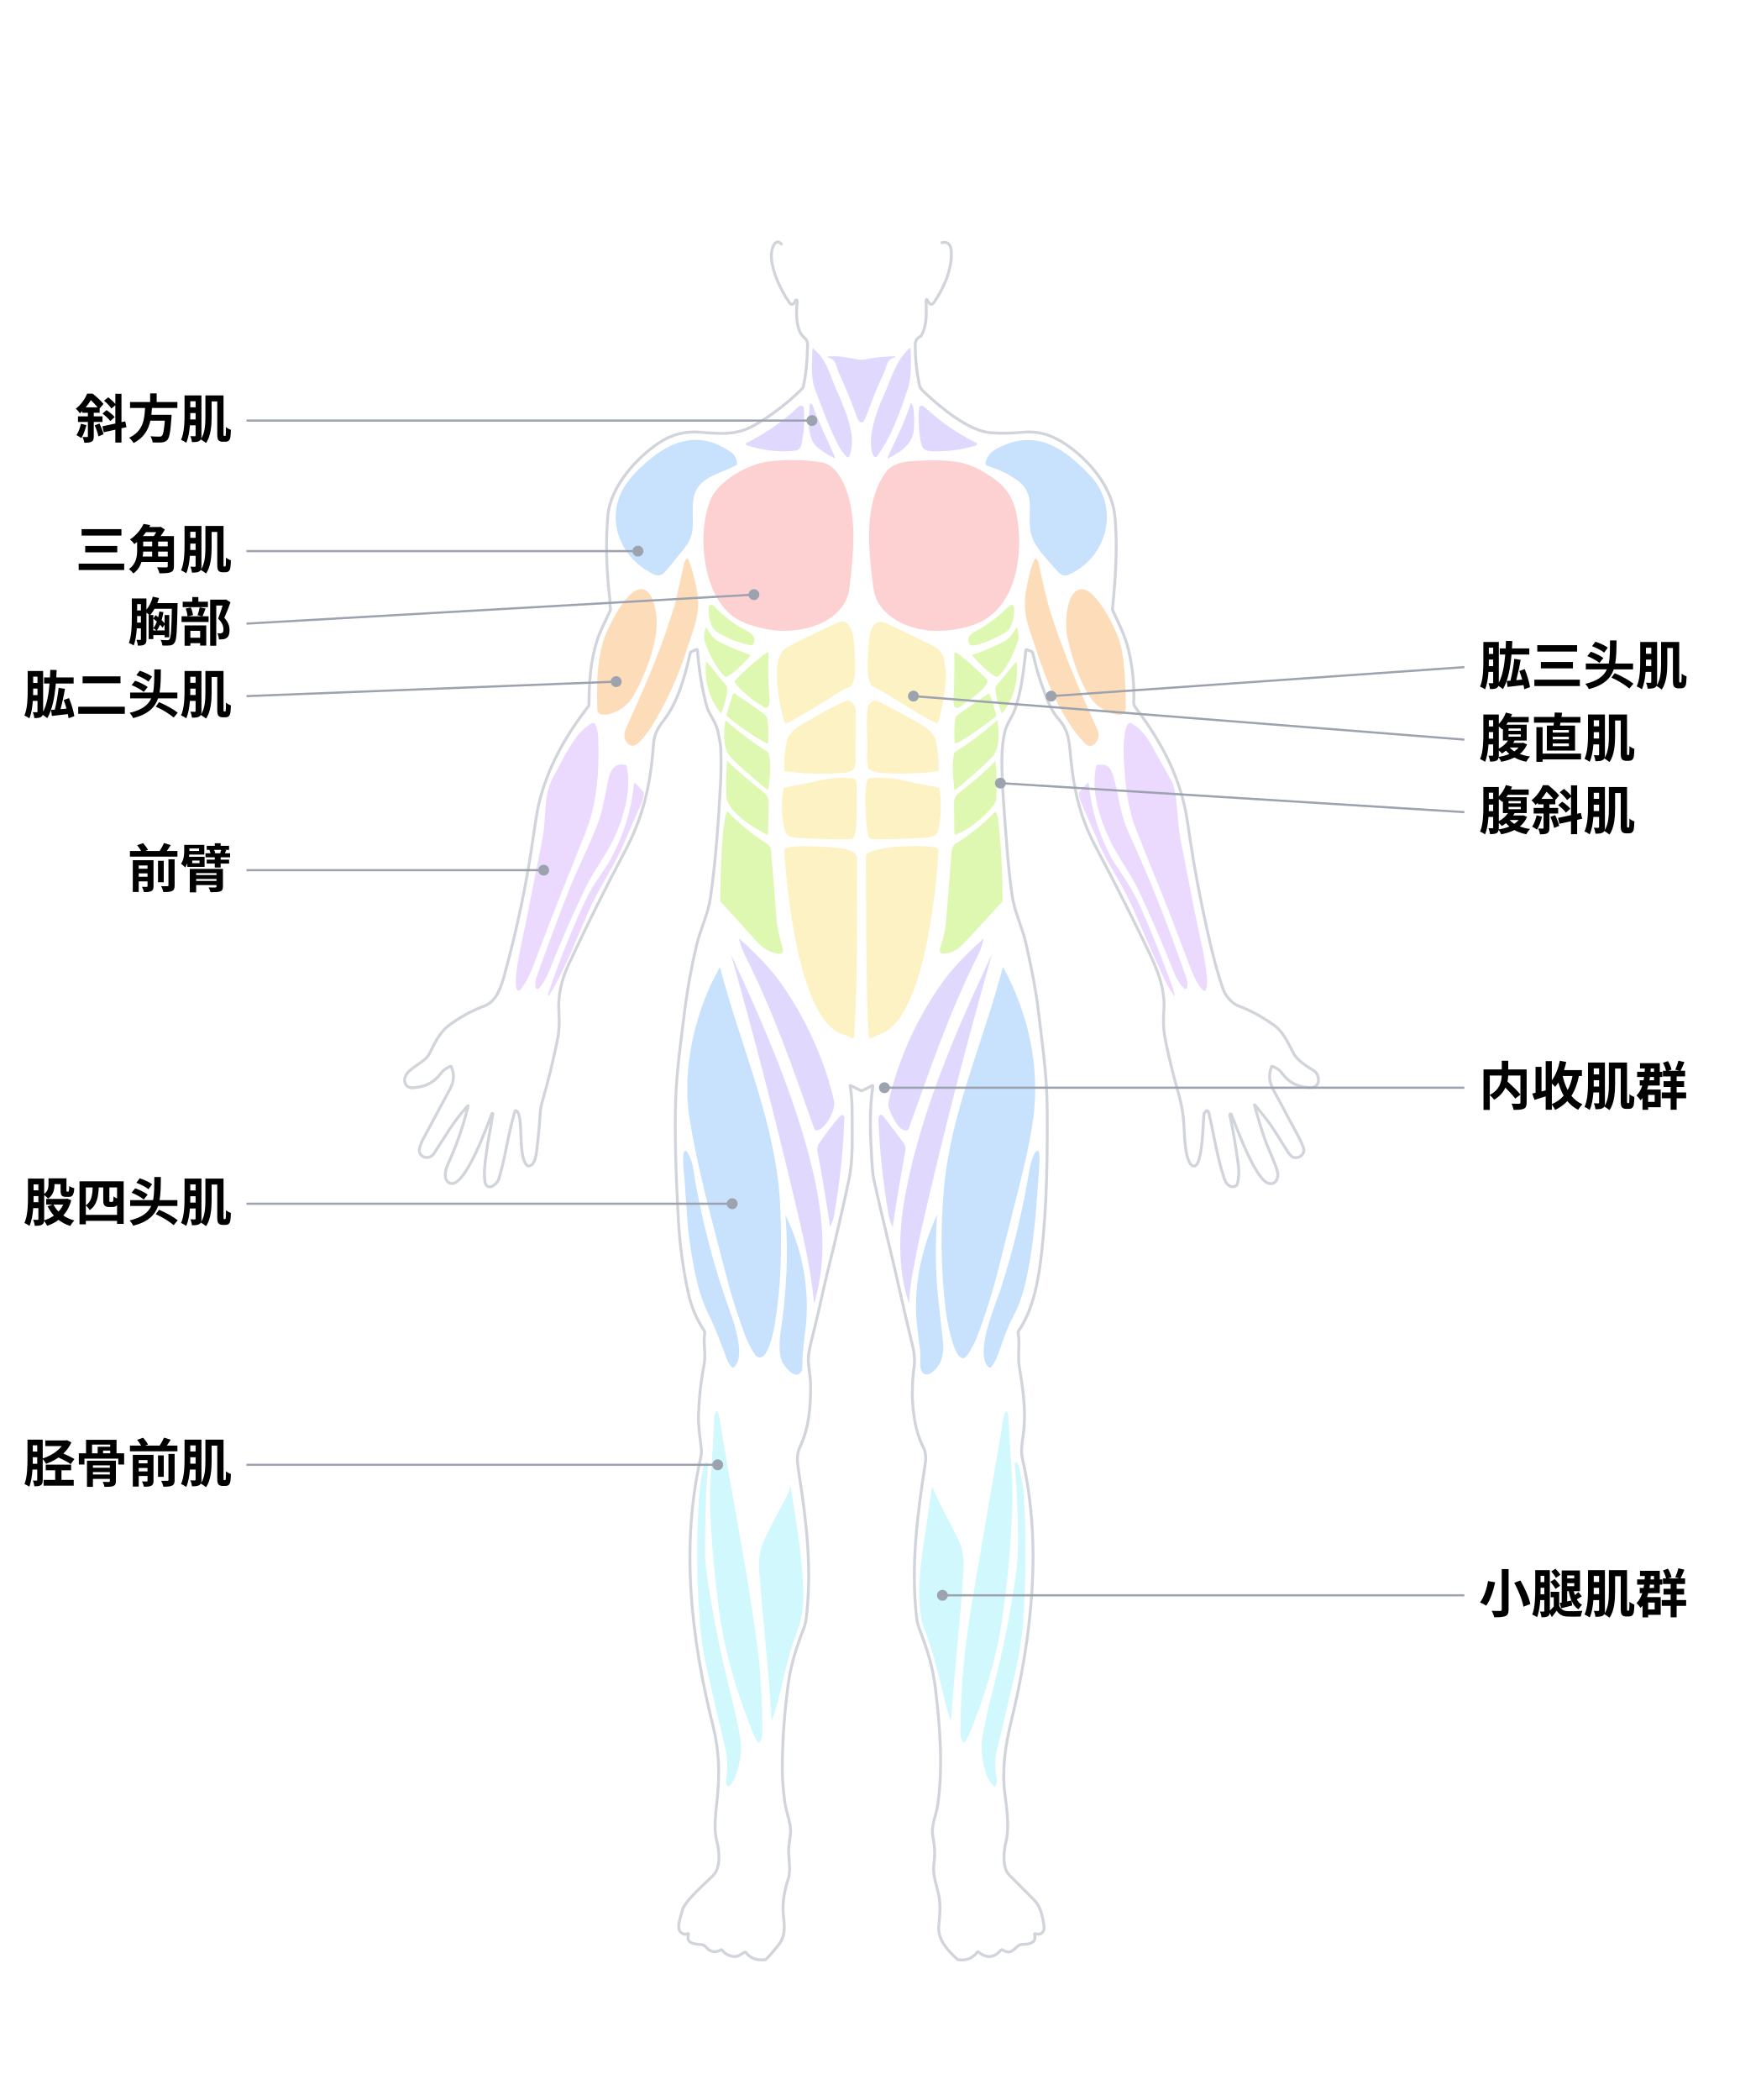
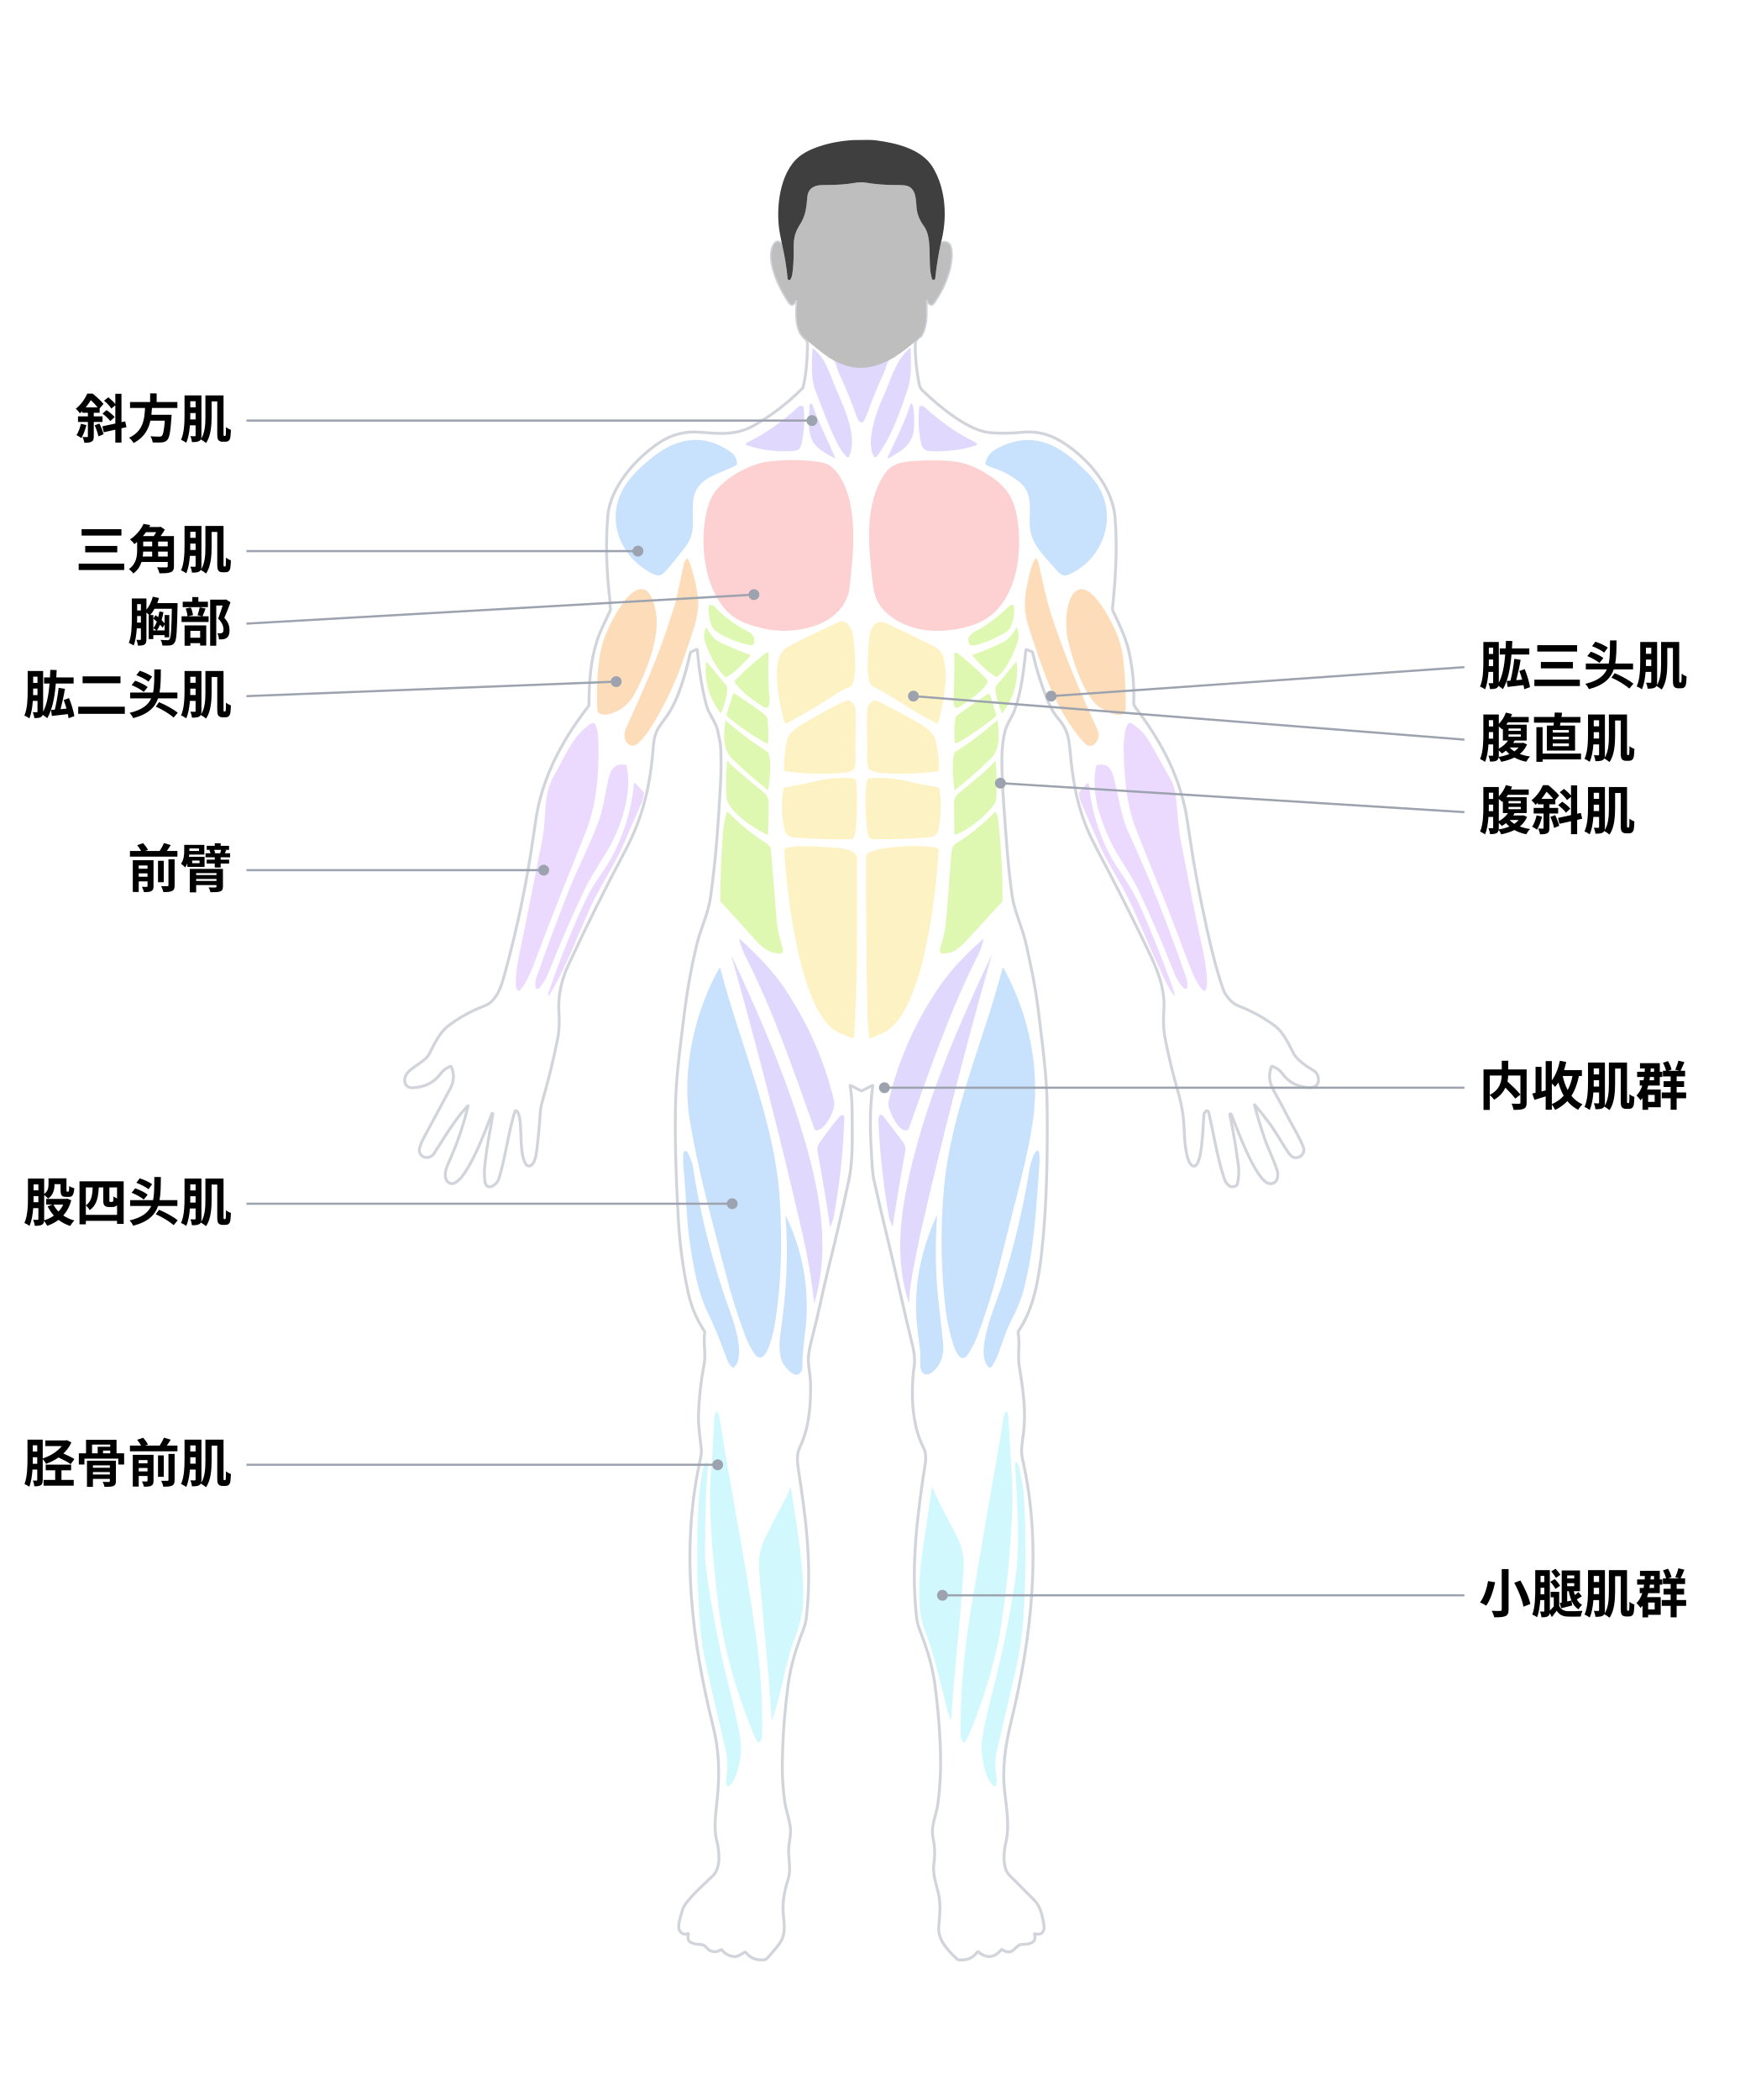
<svg xmlns="http://www.w3.org/2000/svg" viewBox="-230 0 1200 1448">
  <path class="body-outline" stroke="#d1d5db" stroke-width="2" fill="none" style="vector-effect: non-scaling-stroke" d="M 309.48 168.91 Q 305.84 164.32 303.32 169.76 C 298.49 180.21 308.31 200.03 314.51 208.74 C 316.34 211.31 318.01 208.95 318.58 207.26 A 0.67 0.66 57.6 0 1 319.87 207.55 C 319.06 215.09 318.68 227.40 324.34 232.47 C 327.22 235.05 326.97 235.88 326.92 239.51 Q 326.68 255.16 323.97 266.82 Q 323.85 267.35 323.48 267.73 Q 308.61 282.73 290.26 293.23 C 278.34 300.05 267.53 299.26 253.00 298.03 Q 237.49 296.72 224.74 305.21 C 208.71 315.86 190.95 335.73 189.24 355.50 Q 186.95 381.81 190.53 412.66 C 190.79 414.92 190.69 417.49 191.02 419.92 Q 191.09 420.43 190.88 420.90 C 187.89 427.65 183.99 434.89 181.93 441.29 C 177.25 455.76 176.31 470.23 176.20 486.02 Q 176.20 486.51 175.90 486.90 C 159.84 507.69 147.56 529.29 141.49 554.95 Q 140.10 560.80 138.16 574.66 Q 131.28 623.74 118.11 671.52 C 115.99 679.21 112.98 690.29 104.08 693.63 Q 90.70 698.65 79.29 707.27 C 73.17 711.89 69.48 719.95 66.12 726.62 C 62.44 733.91 47.57 737.30 49.20 746.00 C 49.75 748.96 51.89 750.13 54.75 750.02 Q 67.27 749.50 74.18 740.00 C 76.03 737.45 77.93 736.62 80.54 735.24 Q 81.02 734.98 81.24 735.48 Q 84.59 743.00 80.47 750.73 Q 71.41 767.75 62.21 784.70 Q 60.53 787.81 59.49 791.20 C 57.52 797.69 65.78 800.84 69.45 795.20 C 76.80 783.92 82.72 773.30 92.55 762.52 Q 93.00 762.04 92.84 762.67 Q 87.89 783.24 79.07 802.44 C 77.36 806.17 75.64 812.30 79.19 815.18 C 89.50 823.53 107.08 773.44 109.24 767.88 A 0.37 0.36 -30.3 0 1 109.94 768.06 C 108.51 777.44 106.43 787.14 105.28 796.13 C 104.34 803.43 103.67 808.49 104.41 814.32 C 105.40 822.00 112.74 817.15 114.09 812.77 C 118.56 798.32 120.41 781.74 125.18 766.21 A 0.55 0.55 0.0 0 1 125.93 765.87 C 131.64 768.40 126.65 796.54 133.38 803.49 A 1.35 1.35 0.0 0 0 134.16 803.90 C 138.40 804.59 139.71 797.34 140.15 793.73 Q 141.74 780.80 142.58 767.76 Q 142.86 763.46 144.07 759.34 Q 150.39 737.64 154.77 715.46 Q 156.15 708.50 155.48 697.76 Q 154.48 681.63 161.99 665.46 Q 180.58 625.46 201.25 586.52 C 213.64 563.18 218.66 541.14 220.65 514.18 C 221.24 506.18 223.22 502.59 228.42 495.84 C 237.76 483.72 242.73 464.92 246.12 450.19 Q 246.24 449.64 246.75 449.42 L 250.30 447.82 A 0.49 0.49 0.0 0 1 250.99 448.23 Q 252.78 470.14 257.44 487.01 C 259.04 492.80 264.20 498.21 265.32 505.20 C 265.91 508.82 266.99 512.44 267.11 516.00 Q 267.57 529.33 266.95 540.50 C 265.58 565.32 263.85 592.20 259.98 619.13 C 258.39 630.19 253.14 640.55 250.52 651.43 Q 245.19 673.62 242.32 696.24 C 239.63 717.56 236.59 740.02 236.04 757.75 Q 234.98 791.48 237.98 842.55 Q 239.43 867.18 244.64 891.26 Q 247.76 905.70 255.88 917.90 Q 256.15 918.31 256.08 918.79 C 254.89 926.25 257.03 933.47 255.60 940.95 Q 252.28 958.32 251.77 975.98 C 251.55 983.43 252.85 991.28 253.67 998.93 Q 253.99 1001.95 253.29 1005.00 C 239.19 1067.03 246.93 1130.64 261.77 1190.07 C 266.01 1207.06 266.47 1222.37 264.71 1240.03 C 263.85 1248.62 262.10 1260.41 264.24 1268.75 C 266.05 1275.80 267.54 1287.46 261.78 1293.28 C 256.71 1298.39 242.40 1310.55 240.72 1316.98 C 239.19 1322.86 235.04 1332.26 242.29 1333.71 Q 242.69 1333.79 243.08 1333.66 L 244.23 1333.29 Q 245.05 1333.02 244.81 1333.85 C 242.95 1340.16 249.20 1340.52 253.77 1340.86 C 256.46 1341.06 257.37 1343.60 259.30 1344.71 Q 263.13 1346.91 267.14 1344.43 Q 267.59 1344.15 267.92 1344.56 Q 271.17 1348.61 276.21 1349.09 C 278.90 1349.35 281.27 1347.36 283.62 1346.09 Q 284.10 1345.82 284.44 1346.26 Q 288.33 1351.29 294.72 1351.38 C 295.77 1351.39 297.65 1351.62 298.54 1350.79 Q 301.20 1348.30 306.57 1341.58 C 312.04 1334.74 311.14 1328.85 310.29 1320.16 C 309.43 1311.33 311.17 1303.41 313.76 1295.20 C 315.84 1288.56 313.35 1280.06 314.07 1273.15 C 314.57 1268.39 315.80 1263.68 315.01 1259.02 C 314.06 1253.42 311.98 1247.60 311.31 1242.66 Q 309.57 1229.80 309.57 1219.75 Q 309.57 1192.29 313.54 1161.94 C 315.34 1148.21 319.24 1136.08 324.12 1123.46 Q 325.66 1119.48 326.10 1115.72 C 330.14 1081.34 326.20 1048.44 320.65 1013.26 C 319.84 1008.17 319.39 1002.54 321.72 997.72 C 328.03 984.68 329.28 969.38 329.07 954.15 C 329.01 949.50 327.95 944.55 327.58 939.63 C 327.13 933.64 329.28 925.78 330.82 919.80 C 334.72 904.69 337.76 888.96 341.43 874.30 Q 348.95 844.25 355.42 813.95 C 358.50 799.49 357.70 784.78 357.75 768.06 Q 357.78 756.80 356.36 748.81 Q 356.26 748.24 356.77 748.50 L 363.71 751.99 A 1.07 1.07 0.0 0 0 364.67 751.99 L 371.53 748.56 Q 372.07 748.29 371.98 748.89 C 369.47 765.94 370.28 783.04 371.30 800.17 Q 371.86 809.54 372.73 813.51 C 378.37 839.12 384.90 864.49 390.59 890.08 Q 394.83 909.20 399.51 928.22 C 400.58 932.58 401.13 937.66 400.58 941.57 C 398.11 958.92 398.53 982.22 407.11 998.54 C 408.41 1001.01 408.74 1005.35 408.31 1008.09 C 402.82 1043.75 398.07 1079.22 402.19 1115.33 Q 402.65 1119.34 404.21 1123.44 C 410.53 1140.06 413.55 1150.61 415.25 1164.75 C 418.31 1190.26 420.52 1218.43 416.79 1244.33 C 415.56 1252.86 411.78 1258.57 413.63 1267.80 Q 415.33 1276.21 414.16 1284.74 C 413.11 1292.39 415.65 1298.68 417.31 1305.89 C 419.02 1313.32 418.11 1320.99 417.47 1328.50 C 416.71 1337.55 423.74 1344.86 430.17 1350.90 A 1.48 1.46 -18.7 0 0 430.95 1351.28 Q 439.25 1352.41 444.03 1346.06 Q 444.40 1345.57 444.87 1345.96 Q 453.39 1352.89 460.49 1344.48 Q 460.81 1344.11 461.23 1344.37 C 469.09 1349.37 469.89 1340.80 474.98 1340.71 C 479.52 1340.64 485.21 1340.09 483.54 1333.77 Q 483.38 1333.17 483.97 1333.35 C 488.25 1334.67 490.66 1331.94 490.06 1327.75 C 489.09 1321.04 487.50 1314.41 483.44 1310.30 Q 474.77 1301.53 466.05 1292.83 C 461.19 1287.98 462.25 1276.40 463.74 1270.47 C 466.27 1260.35 464.49 1248.06 463.03 1236.25 C 461.04 1220.05 463.22 1204.28 467.41 1187.04 C 481.60 1128.60 488.89 1065.20 475.23 1006.07 C 473.92 1000.37 475.00 995.00 475.76 989.36 C 477.88 973.68 475.72 958.50 473.08 942.76 C 471.70 934.55 473.60 926.56 472.20 918.79 Q 472.11 918.30 472.39 917.89 C 483.07 902.63 486.53 880.99 488.49 863.25 C 492.12 830.38 492.47 797.34 492.26 764.31 C 492.11 741.56 488.80 719.07 486.12 696.53 C 484.30 681.19 480.76 664.32 477.47 649.99 C 474.89 638.73 469.69 628.87 468.04 617.25 C 465.37 598.45 464.19 580.92 462.40 556.31 Q 460.86 535.06 461.01 522.74 Q 461.13 512.05 463.22 504.00 C 464.54 498.90 468.30 493.91 469.91 489.46 C 474.50 476.74 476.10 461.71 477.56 448.28 Q 477.62 447.74 478.13 447.94 L 481.73 449.35 A 0.77 0.77 0.0 0 1 482.19 449.89 Q 486.03 466.84 492.52 482.96 C 494.16 487.04 496.63 491.75 500.12 495.79 C 505.75 502.32 507.17 507.95 508.00 517.24 C 509.72 536.47 512.15 552.06 518.89 569.24 Q 521.60 576.16 527.50 587.28 Q 543.57 617.60 558.56 648.47 C 566.04 663.89 571.90 675.54 572.85 690.59 Q 572.98 692.57 572.55 700.88 Q 572.12 709.31 573.99 718.25 Q 577.87 736.78 582.37 752.38 C 585.15 761.98 586.32 769.32 586.71 778.53 C 586.92 783.46 587.58 803.53 593.41 804.06 C 599.41 804.61 599.71 774.61 600.39 768.08 A 1.12 1.12 0.0 0 1 600.80 767.33 Q 601.30 766.93 601.62 766.30 A 1.39 1.00 59.0 0 1 603.70 767.19 C 607.27 782.50 609.43 797.55 614.25 812.25 C 615.52 816.12 618.33 820.08 622.81 817.38 A 1.18 1.17 -8.4 0 0 623.35 816.66 Q 624.98 810.32 624.13 803.72 Q 621.83 785.89 618.23 768.64 A 0.53 0.53 0.0 0 1 619.24 768.34 C 622.72 777.06 636.06 814.20 645.24 816.03 C 650.64 817.10 652.13 811.12 650.95 807.31 C 648.59 799.74 644.42 791.59 642.09 784.69 Q 638.29 773.46 635.22 761.98 A 0.15 0.14 -73.3 0 1 635.47 761.84 Q 640.35 767.61 644.90 773.66 C 649.45 779.70 653.60 787.18 658.03 793.93 Q 660.09 797.07 661.70 797.82 C 665.53 799.62 670.61 795.77 669.00 791.28 C 666.63 784.66 661.63 776.66 659.33 772.19 Q 654.22 762.29 648.82 752.53 C 645.43 746.40 644.71 741.93 646.89 735.59 Q 647.08 735.05 647.60 735.27 C 650.55 736.50 652.37 737.45 654.44 740.27 Q 661.27 749.61 673.53 749.92 C 681.25 750.12 680.47 740.89 676.20 738.28 C 671.33 735.31 664.61 731.14 661.97 725.94 C 657.98 718.11 654.62 711.26 649.21 707.28 Q 637.40 698.62 623.76 693.40 C 619.45 691.75 615.12 686.26 613.76 682.47 Q 608.42 667.65 602.70 641.81 Q 594.90 606.62 590.85 578.90 Q 588.46 562.58 587.74 559.15 C 582.02 531.75 569.74 509.81 552.98 487.61 C 551.81 486.06 551.91 485.12 551.97 483.26 Q 552.48 466.57 548.70 449.61 C 546.27 438.71 541.82 430.32 537.44 420.82 Q 537.22 420.36 537.28 419.85 C 539.40 398.94 540.83 377.68 539.05 356.70 C 537.31 336.13 521.34 317.28 504.86 306.23 C 494.75 299.45 485.77 296.97 473.93 298.16 Q 464.41 299.12 453.63 298.41 C 438.05 297.39 418.32 280.58 407.40 270.35 C 405.82 268.87 404.57 267.56 404.10 265.32 Q 401.24 251.68 401.26 237.76 Q 401.26 233.73 404.68 232.04 Q 405.14 231.82 405.39 231.38 C 409.76 223.86 408.77 215.16 408.75 206.85 A 0.38 0.38 0.0 0 1 409.48 206.69 C 410.36 208.62 412.01 211.62 414.22 208.45 C 421.05 198.67 427.45 183.93 425.97 172.00 C 425.49 168.15 422.83 165.91 418.91 167.68" />
  <g id="muscle-regions">
    <path data-muscle-id="chest" class="muscle-zone" fill="#fca5a5" fill-opacity="0.5" d="M272.91 422.84c-18.95-17.19-22-57-12.64-78.79 5.57-12.99 26.54-24.37 39.97-25.87q20.36-2.26 37.02.75c9.74 1.76 16.13 15.64 18.41 25.04 3.99 16.48 3.23 31.38 1.67 48.06q-1.35 14.35-2.05 16.89c-6.52 23.5-38.08 29.23-58.28 24.53-9.12-2.12-17.24-4.38-24.1-10.61z" />
    <path data-muscle-id="chest" class="muscle-zone" fill="#fca5a5" fill-opacity="0.5" d="M416.04 435c-15.12.11-34.46-6.78-41.37-21.48q-1.88-3.99-2.84-12.18c-2.89-24.41-5.9-53.65 8.44-74.79 4.26-6.26 10.49-7.93 18.36-8.56q11.66-.92 23.32-.35c10.58.53 18.02 2.74 26.62 7.87 12.81 7.65 19.73 14.52 22.67 29.75 4.94 25.57.24 64.14-28.21 74.97q-12.26 4.67-26.99 4.77z" />
    <path data-muscle-id="obliques" class="muscle-zone" fill="#bef264" fill-opacity="0.5" d="M264.21 435.53c-4.88-3.13-5.75-12.11-5.39-17.36q.03-.53.51-.75 1.8-.84 3.43.85 10.05 10.45 22.57 16.9c3.64 1.89 5.54 3.62 4.79 7.8q-.42 2.35-2.82 1.87-12.45-2.49-23.09-9.31z" />
    <path data-muscle-id="obliques" class="muscle-zone" fill="#bef264" fill-opacity="0.5" d="M287.33 452.44c-4.05 4.46-10.38 11.38-16.28 14.3a.84.83 51.1 01-.9-.1c-6.29-5.17-12.54-18.97-14.21-25.09q-.91-3.34.85-8.81.12-.39.35-.05c2.41 3.65 4.59 7.74 8.67 9.76q10.18 5.05 21.27 9.01a.61.61 0 01.25.98z" />
    <path data-muscle-id="obliques" class="muscle-zone" fill="#bef264" fill-opacity="0.5" d="M297.3 487.82c-7.36-4.23-16.68-11.37-20.55-17.57q-.32-.5.09-.92 8.72-9.04 19.84-17.87 1.46-1.17 2.81-1.67a.44.44 0 01.59.43c-.28 10.08-.4 20.42.65 30.43q.34 3.26-.68 6.15a1.9 1.9 0 01-2.75 1.02z" />
    <path data-muscle-id="obliques" class="muscle-zone" fill="#bef264" fill-opacity="0.5" d="M257.35 456.18l13.68 16.63a1.86 1.82 22.9 01.4.95c.59 5.4-2.02 12.71-3.8 17.56q-.3.84-.84.13-11.85-15.55-9.77-35.17.04-.45.33-.1z" />
    <path data-muscle-id="obliques" class="muscle-zone" fill="#bef264" fill-opacity="0.5" d="M271.69 494.07a1.53 1.52-61.8 01-.49-1.64l4.2-13.58a.98.98 0 011.51-.5c3.2 2.32 21.89 14.05 22.26 16.7q1.15 8.32.66 16.79a.9.9 0 01-1.34.73q-14.24-8.05-26.8-18.5z" />
    <path data-muscle-id="obliques" class="muscle-zone" fill="#bef264" fill-opacity="0.5" d="M299.35 544.62c-7.52-6.03-16.15-13.43-24.23-21.24-6.93-6.7-6-17.19-4.88-26.06a.44.44 0 01.72-.28q13.31 11.88 28.41 21.38.43.27.6.75c2.33 6.49.95 18.37-.07 25.23q-.09.59-.55.22z" />
    <path data-muscle-id="obliques" class="muscle-zone" fill="#bef264" fill-opacity="0.5" d="M299.09 575.53c-7.98-3.65-27.57-15.86-28.06-26.2q-.57-11.91.46-24.3a.36.36 0 01.67-.15q.84 1.36 2.17 2.54 10.59 9.45 21.68 18.31c4.37 3.49 4.34 6.46 4.16 11.74q-.3 8.82-.42 17.64-.01.72-.66.42z" />
    <path data-muscle-id="obliques" class="muscle-zone" fill="#bef264" fill-opacity="0.5" d="M308.17 657.58c-7.39-.13-12.41-4.13-17.14-9.39q-11.86-13.22-23.92-26.37-.33-.36-.33-.85.09-23.18 1.81-46.22.53-7.13 2.49-14.41a.71.71 0 011.2-.3q11.54 12.06 25.82 21.1 3.36 2.12 3.62 5.17 2.06 23.67 3.86 47.36c.58 7.62 2.31 13.36 4.43 20.82q.47 1.66-.96 2.79-.39.31-.88.3z" />
    <path data-muscle-id="obliques" class="muscle-zone" fill="#bef264" fill-opacity="0.5" d="M438.7 444.36c-2.09-4.03-.13-6.83 3.63-8.81 10.22-5.36 16.79-11 24.23-18.07a1.71 1.71 0 012.89 1.12c.33 4.74-.81 14.39-5.53 17.22-4.68 2.82-18.74 10.02-24.39 9.14q-.57-.09-.83-.6z" />
    <path data-muscle-id="obliques" class="muscle-zone" fill="#bef264" fill-opacity="0.5" d="M457.39 466.73c-3.72-1.02-13.2-10.29-16.5-14.49a.52.52 0 01.24-.81q10.94-3.75 21.31-9c3.96-2.01 6.3-5.98 8.57-9.58q.38-.59.55.09c.82 3.33 1.54 6.17.38 9.58-2.55 7.44-7.62 18.79-13.66 24.01a.96.96 0 01-.89.2z" />
    <path data-muscle-id="obliques" class="muscle-zone" fill="#bef264" fill-opacity="0.5" d="M428.43 487.22c-1.01-1.79-.82-4.55-.71-6.72q.78-15.08.48-30.27-.01-.59.55-.4 1.72.59 3.02 1.64 11.58 9.37 18.82 16.95c3.86 4.05-16.2 17.42-19.56 19.48a1.87 1.86 59.6 01-2.6-.68z" />
    <path data-muscle-id="obliques" class="muscle-zone" fill="#bef264" fill-opacity="0.5" d="M470.76 456.28a.25.25 0 01.44.13q2.03 19.67-9.8 35.22-.37.48-.6-.08c-1.37-3.29-5.86-16.13-3.51-18.91q6.3-7.47 13.47-16.36z" />
    <path data-muscle-id="obliques" class="muscle-zone" fill="#bef264" fill-opacity="0.5" d="M452.27 478.5c1.13.49 4.28 12.47 4.78 14.38q.14.5-.23.88-1.29 1.35-2.65 2.41-10.44 8.12-21.76 14.97-1.49.9-2.91 1.33a.81.81 0 01-1.05-.71q-.73-8.62.67-17.15.08-.47.44-.8c1.74-1.6 21.96-15.73 22.34-15.51a.58.03 31 00.37.2z" />
    <path data-muscle-id="obliques" class="muscle-zone" fill="#bef264" fill-opacity="0.5" d="M428.22 519.14q.11-.36.43-.56 15.3-9.66 28.83-21.69a.43.42-22.6 01.71.29c.51 8.26 2.25 18.67-4.46 25.4q-11.8 11.84-25.03 22.09-.43.34-.49-.2c-.75-6.82-1.97-18.92.01-25.33z" />
    <path data-muscle-id="obliques" class="muscle-zone" fill="#bef264" fill-opacity="0.5" d="M456.54 524.55a.04.04 0 01.07.02q1.52 13.67.41 27.4-.04.47-.28.88c-4.97 8.3-18.23 19.62-27.88 22.63q-.57.17-.58-.43-.05-10.31-.27-20.53-.1-4.8 2.63-7.09c8.54-7.13 18.56-14.62 25.9-22.88z" />
    <path data-muscle-id="obliques" class="muscle-zone" fill="#bef264" fill-opacity="0.5" d="M418.89 657.11q-1.12-1.67-.43-3.63 3.27-9.38 4.04-18.23 1.97-22.81 3.58-45.65c.16-2.32.72-6.41 2.84-7.71q14.97-9.23 27.16-21.93.41-.42.71.08 1.29 2.15 1.53 4.2 3.23 27.74 3.13 56.8a1.3 1.28-24.5 01-.33.86q-12.74 13.93-25.55 27.75c-4.8 5.17-9.09 7.87-15.73 7.96q-.61.01-.95-.5z" />
    <path data-muscle-id="abs" class="muscle-zone" fill="#fde68a" fill-opacity="0.5" d="M311.02 531.71a.23.23 0 01-.19-.21q-.39-10.47 1.9-20.76c1.26-5.69 7.66-9.9 13.1-12.9 9.09-5.01 18.93-11.15 28.56-14.92a1.24 1.21-42.6 01.94.03c3.28 1.52 4.78 3.87 4.82 7.68q.13 13.16-.15 26.31c-.08 3.85.78 8.39-.87 13.1q-.17.46-.59.72-2.65 1.65-4.29 1.82-21.06 2.22-43.23-.87z" />
    <path data-muscle-id="abs" class="muscle-zone" fill="#fde68a" fill-opacity="0.5" d="M321 577.76c-5.17-.33-8.71-.44-10-6.26q-3.2-14.44-.59-27.83.11-.53.64-.63c7.58-1.44 13.62-2.45 22.45-4.56q11.5-2.76 23.94-1.88c3.67.26 3.3 3.46 3.4 6.21q.46 12.55-.33 26.94-.25 4.41-1.81 8.08-.21.49-.73.6-1.39.28-3.22.29-16.89.14-33.75-.96z" />
    <path data-muscle-id="abs" class="muscle-zone" fill="#fde68a" fill-opacity="0.5" d="M347.73 429.25c7.46-3.61 10.5 6.27 10.99 11.52.48 5.06 3.46 30.61-2.78 32.93q-4.17 1.55-6.89 3.33-17.56 11.54-35.88 21.46a1.6 1.59-21.9 01-2.3-.98c-2.87-10.41-10.59-43.96 1.66-50.95 11.3-6.45 23.96-11.86 35.2-17.31z" />
    <path data-muscle-id="abs" class="muscle-zone" fill="#fde68a" fill-opacity="0.5" d="M350.35 712.81c-29.15-9.93-37.98-100.69-39.47-126.61a.99.99 0 01.33-.8c3.58-3.26 27.61-1.47 34.62-.93 4.41.34 15.27 1.31 15.26 7.53-.05 40.77.64 82.05-1.96 122.72a1.29 1.29 0 01-1.86 1.08c-2.3-1.14-4.12-2.04-6.92-2.99z" />
    <path data-muscle-id="abs" class="muscle-zone" fill="#fde68a" fill-opacity="0.5" d="M371.94 473.31c-5.46-2.59-2.97-24.26-2.77-29.56.25-6.8 2.41-18.63 12.64-13.8q16.26 7.67 32.34 15.72 6.18 3.1 7.13 10.05c.58 4.26 1.35 8.49 1.07 12.72q-.84 12.55-4.33 26.56-.54 2.16-1.1 3.44-.25.58-.81.31c-15.78-7.29-30.79-19.08-44.17-25.44z" />
    <path data-muscle-id="abs" class="muscle-zone" fill="#fde68a" fill-opacity="0.5" d="M382.57 533.27c-4.17-.18-9.56-.3-13.15-2.69q-.17-.11-.24-.31c-1.82-5.55-.86-11.17-.96-15.66-.18-8.4-.78-17.36.06-25.71.29-2.85 1.88-4.42 4.15-5.79q.42-.26.91-.19 1.71.25 3.21 1.03 12.48 6.44 24.75 13.26c4.96 2.75 12.21 7.02 13.72 12.41q2.93 10.56 2.39 21.49a.77.76-1.8 01-.67.71q-16.89 2.18-34.17 1.45z" />
    <path data-muscle-id="abs" class="muscle-zone" fill="#fde68a" fill-opacity="0.5" d="M373.75 578.69c-2.47 0-4.31.22-5-2.7-1.8-7.7-3.05-34.29-.19-38.81q.27-.43.77-.47 13.14-1.24 25.77 1.83c8.41 2.04 14.51 3.01 21.85 4.36a1.29 1.28.6 011.05 1.07q2.16 14.12-.73 28.07c-1.08 5.24-5.22 5.26-10.36 5.63q-14.26 1.04-33.16 1.02z" />
    <path data-muscle-id="abs" class="muscle-zone" fill="#fde68a" fill-opacity="0.5" d="M416.32 584.73q1.14.41 1.07 1.62c-1.62 26.44-9.96 116.68-40.43 126.74-2.27.75-4.15 2.12-6.35 2.73q-1.18.33-1.3-.89-.86-9.2-1.06-17.75c-.83-35.67-.91-71.2-1.01-106.88q0-.5.31-.89c4.95-6.46 41.69-7.25 48.77-4.68z" />
    <path data-muscle-id="biceps" class="muscle-zone" fill="#fdba74" fill-opacity="0.5" d="M189.52 492.51c-2.43.62-7.38.57-7.51-3.08-.56-16.01-.42-35.49 5.11-50.26 3.19-8.54 13.89-30.22 23.27-32.72 10.08-2.68 12.68 16.59 12.6 22.8-.22 15.98-7.51 34.79-15.05 48.71-4.29 7.94-9.95 12.38-18.42 14.55z" />
    <path data-muscle-id="biceps" class="muscle-zone" fill="#fdba74" fill-opacity="0.5" d="M526.69 486.31c-9.9-8.61-17.75-33.21-20.65-47.73-1.41-7.06-1.34-29.61 8.58-32.16 10.33-2.66 23.81 25.34 26.6 32.91q2.6 7.04 3.6 16.13 1.62 14.66 1.66 32.28c.03 11.04-16.45 1.48-19.79-1.43z" />
    <path data-muscle-id="triceps" class="muscle-zone" fill="#fdba74" fill-opacity="0.5" d="M206.2 514.2c-5.41-.67-6.55-7.29-4.69-11.42 11.08-24.55 22.84-50.62 30.54-75.51 1.37-4.41 3.08-8.59 3.95-12.45q2.94-13.12 5.79-26.26.42-1.98 1.82-3.39a.52.52 0 01.81.1q1.04 1.69 1.94 4.56 4.63 14.65 5.15 24.92c.57 11.36-5.11 24.55-8.65 35.5q-7.69 23.78-20.25 45.39c-2.45 4.23-11.51 19.18-16.41 18.56z" />
    <path data-muscle-id="triceps" class="muscle-zone" fill="#fdba74" fill-opacity="0.5" d="M517.69 512.06c-20.07-22.12-28.95-51.73-38.01-79.03-3.27-9.87-3.58-19.18-1.34-29.38 1.29-5.88 2.49-13.03 5.61-18.52q.32-.57.72-.06 1.35 1.67 1.79 3.69c2.67 12.33 5.14 24.49 9.07 36.52 8.25 25.28 18.58 49.8 31.1 77.2q1.42 3.1 1.05 5.33c-.81 4.89-5.46 9.25-9.99 4.25z" />
    <path data-muscle-id="trapezius" class="muscle-zone" fill="#c4b5fd" fill-opacity="0.5" d="M362.65 290.52q-1.14-1.37-1.86-3.41-5.33-15.15-12.14-29.75c-2.37-5.06-1.07-9.07-7.92-10.99q-1.01-.28.02-.47c5.98-1.08 15.25.91 21.33 2q2.37.42 4.81-.09 10.09-2.13 20.45-2.12a.37.37 0 01.08.73c-6.34 1.46-5.45 5.64-7.57 10.21q-6.1 13.1-11 26.69-1.3 3.62-2.9 6.81a1.99 1.99 0 01-3.3.39z" />
    <path data-muscle-id="trapezius" class="muscle-zone" fill="#c4b5fd" fill-opacity="0.5" d="M354.01 315.07q-3.49-3.65-5.9-8.23c-6.46-12.3-11.03-25.42-16.12-38.77-2.92-7.66-1.98-19.44-1.61-27.6q.03-.58.47-.21c9.06 7.39 11.33 17.46 15.67 27.62 5.4 12.61 15.4 33.31 9.11 46.92a1 .99 35.5 01-1.62.27z" />
    <path data-muscle-id="trapezius" class="muscle-zone" fill="#c4b5fd" fill-opacity="0.5" d="M345.77 316c-4.12-1.96-12.78-6.76-15.07-11.38-4.29-8.65-2.69-16.02-2.28-25.25a1 1 0 011.95-.28c4.29 12.42 10.5 24.4 15.71 36.61q.23.55-.31.3z" />
    <path data-muscle-id="trapezius" class="muscle-zone" fill="#c4b5fd" fill-opacity="0.5" d="M372.75 314.71c-5.78-9.67 1.71-31.17 6.17-40.68 5.95-12.68 8.21-24.68 18.35-33.9a.49.49 0 01.82.35c.28 8.68.84 19.39-1.97 27.72-5.26 15.58-11.39 33.46-21.42 46.62a1.18 1.18 0 01-1.95-.11z" />
    <path data-muscle-id="trapezius" class="muscle-zone" fill="#c4b5fd" fill-opacity="0.5" d="M398.01 278.49a.5.49 35.5 01.87-.14c2.01 2.7 1.62 11.6 1.61 15.13-.04 12.42-8.2 17.45-17.9 22.58a.35.35 0 01-.48-.46c5.51-12.02 11.85-24.46 15.9-37.11z" />
    <path data-muscle-id="trapezius" class="muscle-zone" fill="#c4b5fd" fill-opacity="0.5" d="M285.01 307.01a.89.89 0 01-.11-1.64q19.44-9.61 35.65-24.8 1.68-1.57 3.31-.31.4.32.45.82 1.25 12.61-1.57 25.41c-.74 3.32-2.55 4.23-5.9 4.48q-16.02 1.24-31.83-3.96z" />
    <path data-muscle-id="trapezius" class="muscle-zone" fill="#c4b5fd" fill-opacity="0.5" d="M414 311.19c-5.24-.12-7.81-.64-8.9-6.27q-2.33-12.09-1.17-23.94.06-.61.61-.89 1.66-.85 3.65.99 16.12 14.87 33.97 23.63 3.65 1.79-.27 2.89-13.88 3.91-27.89 3.59z" />
    <path data-muscle-id="deltoids" class="muscle-zone" fill="#93c5fd" fill-opacity="0.5" d="M274.06 311.69q3.94 2.77 4.33 8.14.04.48-.38.73c-9.98 5.88-24.35 7.45-28.82 19.75-2.31 6.36-.97 17.35-1.43 23.68q-.55 7.51-5.73 14.07-10.37 13.11-13.81 16.67c-3.41 3.53-6.81 1.76-10.69-.47-15.42-8.87-24.95-25.45-22.52-43.22 2.05-14.92 12.71-25.79 24.06-35.02 16.99-13.82 35.58-17.99 54.99-4.33z" />
    <path data-muscle-id="deltoids" class="muscle-zone" fill="#93c5fd" fill-opacity="0.5" d="M450.39 320.75q-.95-.52-.7-1.58c1.57-6.61 5.8-9.1 12.14-11.9 24.99-11.03 43.76 3.33 60.17 20.74 20.73 21.99 11.81 56.44-14.82 68.19-4.41 1.94-6.79-1.03-9.81-4.51-5.81-6.7-13.46-14.12-15.99-22.8-3.93-13.43 4.32-27.54-9.64-37.62q-8.22-5.93-17.99-9.08-1.84-.59-3.36-1.44z" />
    <path data-muscle-id="adductors" class="muscle-zone" fill="#c4b5fd" fill-opacity="0.5" d="M280.26 647.4c11.65 10.74 22.18 21.04 31.02 34.3 15.82 23.72 27.55 49.72 34.01 77.58 1.34 5.79-6.14 20.34-12.62 20.22q-.52-.01-.72-.49-.67-1.59-1.21-3.13c-14.68-41.71-27.96-79.71-46.87-117.01-1.9-3.74-3.05-7.33-4.06-11.2a.27.27 0 01.45-.27z" />
    <path data-muscle-id="adductors" class="muscle-zone" fill="#c4b5fd" fill-opacity="0.5" d="M331.64 898.32q-.17.57-.23-.02c-2.23-25.01-8.47-50.09-14.25-74.53q-19.4-82.1-42.46-163.69-.58-2.08.33-.13c19.88 42.53 38.94 86.51 51.64 132.07 9.49 34.06 15.59 71.67 4.97 106.3z" />
    <path data-muscle-id="adductors" class="muscle-zone" fill="#c4b5fd" fill-opacity="0.5" d="M334.46 789.17c1.56-2.63 14.39-20.38 16.2-20.37a1.71 1.7-89.2 011.7 1.76q-1.12 34.88-7.4 68.95c-.38 2.06-1.41 4.27-2.16 6.23q-.24.62-.34-.04-3.68-25.45-8.44-50.7c-.34-1.79-.63-4 .44-5.83z" />
    <path data-muscle-id="adductors" class="muscle-zone" fill="#c4b5fd" fill-opacity="0.5" d="M395.47 779.4c-5.7 1.33-11.34-11.87-12.46-15.86q-.61-2.18-.02-4.65 10.17-42.64 35.06-78.81c9.47-13.77 18.83-22.36 29.85-32.56q.55-.5.4.22-1.12 5.7-3.73 10.83c-19.44 38.38-33.3 79.2-47.77 119.65a1.84 1.83-86.4 01-1.33 1.18z" />
    <path data-muscle-id="adductors" class="muscle-zone" fill="#c4b5fd" fill-opacity="0.5" d="M453.65 658.99q.67-1.43.23.09-26.73 93.75-48.63 189.74c-1.98 8.7-3.66 17.9-5.44 26.84q-2.19 11.05-2.78 22.43a.15.15 0 01-.3.04c-8.18-24.48-6.74-51.98-1.87-76.86 11.07-56.49 34.44-110.42 58.79-162.28z" />
    <path data-muscle-id="adductors" class="muscle-zone" fill="#c4b5fd" fill-opacity="0.5" d="M377.91 768.67c1.49.84 1.76 1.49 2.66 2.66q6.16 8.04 12.23 16.13c1.88 2.52 1.97 4.18 1.38 7.45q-4.57 25.23-8.43 50.57-.11.71-.4.05-1.89-4.29-2.54-8.09-5.57-32.28-6.98-65.01-.09-2 .81-3.44a.95.94 30.8 011.27-.32z" />
    <path data-muscle-id="quadriceps" class="muscle-zone" fill="#93c5fd" fill-opacity="0.5" d="M292.42 935.6q-.95-.52-1.57-1.4-4.1-5.79-7-13.53-7.8-20.79-13.3-42.33c-9.06-35.53-19.33-71.36-25.03-107.59-5.33-33.86 4-74.19 20.7-103.37q.35-.62.53.07c14.44 55.57 39.03 107.94 41.45 165.34 1.11 26.34.66 52.96-3.6 79.03-.63 3.83-4.73 27.81-12.18 23.78z" />
    <path data-muscle-id="quadriceps" class="muscle-zone" fill="#93c5fd" fill-opacity="0.5" d="M275.11 942.93q-2.42-2.18-3.57-5.24c-3.98-10.61-7.68-21.02-12.81-31.32-7.85-15.76-10.77-34.56-13.2-51.46-2.11-14.63-2.31-31.47-3.93-47.18-.22-2.16-1.04-12.78.46-13.79q1.36-.92 2.08.55c1.5 3.08 3.12 6.12 3.66 9.58q8.21 52.38 26.36 102.15c2.87 7.87 9.98 30.5 1.85 36.74a.71.7-42.5 01-.9-.03z" />
    <path data-muscle-id="quadriceps" class="muscle-zone" fill="#93c5fd" fill-opacity="0.5" d="M322.69 945.72c-3.73 6.14-10.77-2.43-12.6-5.6-3.16-5.47-2.62-14.93-1.78-20.81 4.03-28.09 5.6-52.81 3.48-80.78q-.06-.79.28-.08 15.77 32.83 14.26 68.9c-.4 9.54-2.94 22.48-2.91 34.13q.01 3.02-.73 4.24z" />
    <path data-muscle-id="quadriceps" class="muscle-zone" fill="#93c5fd" fill-opacity="0.5" d="M437.82 933.52c-8.9 14.18-15.15-26.74-15.46-29.25q-5.26-43.04-1.19-86.08c4.9-51.8 26.91-99.32 40.38-150.92q.18-.66.5-.06c17.25 31.67 25.39 68.28 20.54 104.36q-2.29 17.02-8.71 42.76-7.56 30.25-15.2 60.47-6.13 24.25-15.06 47.61-1.83 4.79-5.8 11.11z" />
    <path data-muscle-id="quadriceps" class="muscle-zone" fill="#93c5fd" fill-opacity="0.5" d="M451.79 942.6c-9.95-10.01 4.97-42.91 8.94-55.41q12.55-39.53 19.27-80.47c.49-2.97 2.64-12.34 5.41-13.28a.83.83 0 011.09.64q.74 4 .45 7.92c-1.99 26.52-3.37 58.99-11.01 87.73q-2.53 9.5-7.46 18.8c-4.38 8.24-6.97 16.72-10.08 25.27q-1.66 4.54-4.55 8.63a1.35 1.35 0 01-2.06.17z" />
    <path data-muscle-id="quadriceps" class="muscle-zone" fill="#93c5fd" fill-opacity="0.5" d="M406.69 946.81c-3.24-2.77-1.48-10.64-2.01-14.71q-2.23-17.18-2.57-22.16c-1.75-25.07 3.61-49.11 13.98-71.92q.23-.51.2.05c-1.2 19.15-1.28 38.18.83 57.38q1.68 15.4 3.39 30.8c.43 3.92-.31 9.71-2.09 13.33-1.62 3.28-7.58 10.77-11.73 7.23z" />
    <path data-muscle-id="tibialis" class="muscle-zone" fill="#a5f3fc" fill-opacity="0.5" d="M263.52 973.59a.6.6 0 011.09-.14q1.38 2.22 1.83 5.06c7.87 49.97 18.01 99.59 25 149.68q4.63 33.19 4.31 67.55-.04 3.45-2.15 5.76-.4.44-.75-.03-1.89-2.58-3.08-5.51c-11.63-28.6-20.46-58.12-24.26-88.68q-4.96-39.97-5.72-69.53c-.13-5.27-.17-12.59.35-18.98q1.7-20.77 2.52-41.6c.04-1.16.52-2.43.86-3.58z" />
    <path data-muscle-id="tibialis" class="muscle-zone" fill="#a5f3fc" fill-opacity="0.5" d="M463.39 973.68a.7.7 0 011.25-.1c.27.46.64 1.34.68 1.93q1.26 20.88 2.53 41.76.66 10.82.39 19.98-1.23 40.77-7.51 82.25c-3.91 25.87-12.19 51.55-21.96 75.76q-1.13 2.79-3.27 6.13-.29.44-.71.12c-2.68-2.06-2.32-6.7-2.29-10.32.26-31.03 2.71-55.52 8.76-91.4q9.27-55.06 18.94-110.05c.8-4.5.99-10.52 3.19-16.06z" />
    <path data-muscle-id="calves" class="muscle-zone" fill="#a5f3fc" fill-opacity="0.5" d="M252.09 1032.57c.24-3.71 2.14-22.17 4.63-24.18a1.03 1.02-17.9 011.67.85c-.45 7.89-1.27 16-1.49 23.45q-.57 18.93-.66 37.88-.02 3.63.34 6.85c2.08 18.76 5.56 37.32 9.3 55.8 3.82 18.84 9.13 37.64 13.11 56.63q2.44 11.68 2.08 17.95c-.32 5.7-3.08 20.49-8.51 23.92a.62.62 0 01-.84-.16q-1.2-1.65-.95-3.55c.92-7.26 1.45-14.15-.3-21.52q-8.25-34.74-13.62-59.06c-1.86-8.44-3.17-17.18-3.93-26.3q-3.69-44.24-.83-88.56z" />
    <path data-muscle-id="calves" class="muscle-zone" fill="#a5f3fc" fill-opacity="0.5" d="M315.01 1025.17a.16.16 0 01.32.02c4.06 25.75 8.98 52.72 8.71 77.81q-.13 12.06-5.74 26.31c-7.2 18.3-8.93 38.57-15.95 56.93q-.18.48-.21-.03c-1.87-34.47-5.67-65.91-8.56-103.28q-.97-12.49 4.44-23.14 7.47-14.69 15.14-29.29c.81-1.55 1.35-3.62 1.85-5.33z" />
    <path data-muscle-id="calves" class="muscle-zone" fill="#a5f3fc" fill-opacity="0.5" d="M455.5 1231.67c-7.13-5.81-9.23-24.34-8.2-31.86 1.41-10.32 4.63-23.14 7.98-36.33q9.54-37.46 15.15-75.74c2.86-19.5 1.53-40.15.75-59.8-.22-5.67-.98-12.51-1.23-18.75a.97.97 0 011.87-.4c.35.86.92 1.76 1.12 2.68q2.96 14.31 3.31 20.53 2.37 43.28-.49 84.75-1.21 17.42-5.43 35.77-6.33 27.51-12.84 54.98-2.01 8.49-.11 18.36c.36 1.9.11 3.95-.68 5.55a.79.79 0 01-1.2.26z" />
    <path data-muscle-id="calves" class="muscle-zone" fill="#a5f3fc" fill-opacity="0.5" d="M412.77 1025.44a.14.14 0 01.27-.04c4.88 11.62 10.93 22.01 17.28 34.78 4.07 8.19 4.71 14.41 4.1 24.25-2.13 34.3-6.27 68.85-8.45 101.59q-.05.69-.31.05-1.48-3.67-2.28-6.75c-4.34-16.75-8.78-38.38-16.39-57.57q-1.4-3.55-2.2-10.11c-1.78-14.73-.2-31.24 2.04-45.88q3.06-20.02 5.94-40.32z" />
    <path data-muscle-id="forearm" class="muscle-zone" fill="#d8b4fe" fill-opacity="0.5" d="M127.23 683.05c-4.07-2.12 1.27-27.07 2.25-31.57 4.98-23.03 9.17-46.17 13.91-69.25q1.53-7.47 2.13-15.13c.93-12.09.81-22.15 6.23-31.59 7.1-12.33 13.54-29.16 26.1-36.73a1.98 1.97 62.7 012.84.91c1.92 4.48 1.93 8.28 2.06 14.15.44 19.77-1.3 41.04-8.72 59.67-11 27.62-22.22 55.21-32.62 82.91-4.04 10.76-7.56 20.66-12.82 26.39q-.59.65-1.36.24z" />
    <path data-muscle-id="forearm" class="muscle-zone" fill="#d8b4fe" fill-opacity="0.5" d="M201.5 527.4a.84.84 0 01.67.65c3.98 17.15-2.93 39.36-10.95 54.41-4.6 8.63-13.06 20.43-18.21 31.33q-13.21 27.92-24.58 56.64-2.51 6.35-6.61 11.02a1.43 1.43 0 01-2.5-.81q-.36-3.78.84-7.17 10.31-29.18 21.57-57.99c6.32-16.18 14.55-31.65 20.66-47.87 3.69-9.82 5.36-22.36 7.32-30.62 1.49-6.27 4.19-11.06 11.79-9.59z" />
    <path data-muscle-id="forearm" class="muscle-zone" fill="#d8b4fe" fill-opacity="0.5" d="M207.33 540.4a.6.59-63.1 011.03-.34l5.38 6.02q.4.45.33 1.06-.52 4.1-1.29 5.84-6.91 15.65-13.69 31.35c-5.41 12.53-16.33 28.4-23.51 44.89-8.3 19.08-16.03 39.32-26.75 57.16a.36.36 0 01-.62 0l-.19-.32q-.17-.28-.06-.59 10.08-29.91 23.05-58.65 2.9-6.42 5.47-11.21c4.62-8.59 10.86-16.17 14.62-23.02q13.23-24.13 16.23-52.19z" />
    <path data-muscle-id="forearm" class="muscle-zone" fill="#d8b4fe" fill-opacity="0.5" d="M600.08 683.04c-5-4.14-8.97-15.46-11.29-21.56-5.82-15.25-11.38-30.55-17.58-45.7q-9.15-22.39-18.02-44.89c-5.58-14.19-7.32-31.42-7.99-46.57-.29-6.44-.68-19.43 2.67-25.02a1.71 1.71 0 012.25-.63c6.72 3.52 11.29 9.96 14.87 16.5q6.25 11.38 12.68 22.66c1.97 3.45 2.93 7.66 3.41 12.06 1.16 10.6 1.55 21.29 3.66 31.65 3.93 19.29 7.38 38.63 11.47 57.92 1.5 7.07 9.3 39.08 5.12 43.5a.91.91 0 01-1.25.08z" />
    <path data-muscle-id="forearm" class="muscle-zone" fill="#d8b4fe" fill-opacity="0.5" d="M586.58 681.46q-4.35-4.47-6.75-10.61-11.35-28.91-24.59-57.01c-5.72-12.13-14.32-22.86-19.97-35.1-7.1-15.36-12.9-33.32-9.27-50.31a1.44 1.43-87.1 011.23-1.12c7.47-.88 9.29 2.88 11.02 9.2 3.39 12.42 4.76 25.91 9.75 36.7 15.55 33.65 27.61 64.94 39.31 98.42 1.13 3.24 2.05 5.47 1.62 9.04a1.38 1.37 26.3 01-2.35.79z" />
    <path data-muscle-id="forearm" class="muscle-zone" fill="#d8b4fe" fill-opacity="0.5" d="M579.58 686.43q-3.92-5.77-6.87-12.13-8.05-17.34-19.75-44.5-2.68-6.24-6.46-13.62c-5.14-10.05-13.15-22.36-17.34-31.85q-9.55-21.68-13.66-31.36-1.09-2.58-1.33-5.87-.04-.61.37-1.07l5.24-5.85a.69.69 0 011.2.4q2.74 27.05 15.49 50.75 1.7 3.17 8.26 12.86 7.02 10.39 12.18 21.88 8.71 19.41 20.19 50.1 2.22 5.92 3.13 9.98a.36.36 0 01-.65.28z" />
  </g>
+   <g id="head-layers" pointer-events="none" aria-hidden="true">
+     <path class="head-layer" fill="#bebebe" d="M 418.91 167.68 c 3.92 -1.77 6.58 0.47 7.06 4.32 c 1.48 11.93 -4.92 26.67 -11.75 36.45 c -2.21 3.17 -3.86 0.17 -4.74 -1.76 a 0.38 0.38 0 0 0 -0.73 0.16 c 0.02 8.31 1.01 17.01 -3.36 24.53 c -0.167 0.293 -4.39 4.62 -10.799 9.508 c -23.591 18.112 -41.591 16.112 -61.446 -0.797 c -4.736 -3.649 -5.925 -5.041 -8.805 -7.621 c -5.66 -5.07 -5.28 -17.38 -4.47 -24.92 c 0.05 -0.51 -0.468 -0.892 -0.933 -0.687 a 0.653 0.653 0 0 0 -0.357 0.397 c -0.57 1.69 -2.24 4.05 -4.07 1.48 c -6.2 -8.71 -16.02 -28.53 -11.19 -38.98 c 1.68 -3.627 3.733 -3.91 6.16 -0.85 a 182.853 182.853 0 0 1 3.78 23.29 a 1.02 1.02 0 0 0 1.56 0.77 c 2.79 -1.75 2.61 -18.93 2.63 -24.22 c 0.02 -4.53 1.12 -8.94 3.8 -13.1 c 4.36 -6.76 4.86 -11.51 5.57 -19.82 c 0.47 -5.53 4.34 -8.12 9.77 -8.21 c 6.39 -0.12 12.69 -0.07 19 -0.93 c 4.02 -0.55 7.4 -1.43 11.53 -0.75 c 6.7 1.1 13.44 1.64 20.22 1.62 c 4.607 -0.013 7.523 0.227 8.75 0.72 c 5.96 2.37 5.56 9.73 6.11 15.22 c 0.44 4.34 2.097 8.447 4.97 12.32 c 6.57 8.88 2.19 25.6 5.64 36.36 a 1.14 1.14 0 0 0 2.22 -0.23 c 0.887 -8.36 2.18 -16.45 3.88 -24.27 z z z z" />
+     <path class="hair-layer" fill="#3f3f3f" d="M418.91 167.68q-2.55 11.73-3.88 24.27a1.14 1.14 0 01-2.22.23c-3.45-10.76.93-27.48-5.64-36.36q-4.31-5.81-4.97-12.32c-.55-5.49-.15-12.85-6.11-15.22q-1.84-.74-8.75-.72-10.17.03-20.22-1.62c-4.13-.68-7.51.2-11.53.75-6.31.86-12.61.81-19 .93-5.43.09-9.3 2.68-9.77 8.21-.71 8.31-1.21 13.06-5.57 19.82-2.68 4.16-3.78 8.57-3.8 13.1-.02 5.29.16 22.47-2.63 24.22a1.02 1.02 0 01-1.56-.77q-1.14-11.78-3.78-23.29-1.48-6.99-1.9-9.7c-2.49-15.94.13-40.13 13.53-51.15 9.39-7.72 28.53-11.63 40.37-11.51 4.2.05 8.74-.3 12.68.22 13.82 1.82 31.67 5.83 39.42 18.92 9.01 15.21 9.88 35.14 5.33 51.99z" />
+   </g>
  <g id="leader-lines" stroke="#9ca3af" stroke-width="1.5" fill="none">
    <line x1="-60" y1="290" x2="330" y2="290" />
    <circle cx="330" cy="290" r="3" fill="#9ca3af" />
    <line x1="-60" y1="380" x2="210" y2="380" />
    <circle cx="210" cy="380" r="3" fill="#9ca3af" />
    <line x1="-60" y1="430" x2="290" y2="410" />
    <circle cx="290" cy="410" r="3" fill="#9ca3af" />
    <line x1="-60" y1="480" x2="195" y2="470" />
    <circle cx="195" cy="470" r="3" fill="#9ca3af" />
    <line x1="-60" y1="600" x2="145" y2="600" />
    <circle cx="145" cy="600" r="3" fill="#9ca3af" />
    <line x1="-60" y1="830" x2="275" y2="830" />
    <circle cx="275" cy="830" r="3" fill="#9ca3af" />
    <line x1="-60" y1="1010" x2="265" y2="1010" />
    <circle cx="265" cy="1010" r="3" fill="#9ca3af" />
    <line x1="780" y1="460" x2="495" y2="480" />
    <circle cx="495" cy="480" r="3" fill="#9ca3af" />
    <line x1="780" y1="510" x2="400" y2="480" />
    <circle cx="400" cy="480" r="3" fill="#9ca3af" />
    <line x1="780" y1="560" x2="460" y2="540" />
    <circle cx="460" cy="540" r="3" fill="#9ca3af" />
    <line x1="780" y1="750" x2="380" y2="750" />
    <circle cx="380" cy="750" r="3" fill="#9ca3af" />
    <line x1="780" y1="1100" x2="420" y2="1100" />
    <circle cx="420" cy="1100" r="3" fill="#9ca3af" />
  </g>
  <g id="muscle-labels" font-size="36" fill="currentColor" font-weight="600" font-family="system-ui, sans-serif">
    <text x="-70" y="302" text-anchor="end" class="muscle-label" data-muscle-id="trapezius">斜方肌</text>
    <text x="-70" y="392" text-anchor="end" class="muscle-label" data-muscle-id="deltoids">三角肌</text>
    <text x="-70" y="442" text-anchor="end" class="muscle-label" data-muscle-id="chest">胸部</text>
    <text x="-70" y="492" text-anchor="end" class="muscle-label" data-muscle-id="biceps">肱二头肌</text>
    <text x="-70" y="612" text-anchor="end" class="muscle-label" data-muscle-id="forearm">前臂</text>
    <text x="-70" y="842" text-anchor="end" class="muscle-label" data-muscle-id="quadriceps">股四头肌</text>
    <text x="-70" y="1022" text-anchor="end" class="muscle-label" data-muscle-id="tibialis">胫骨前肌</text>
    <text x="790" y="472" text-anchor="start" class="muscle-label" data-muscle-id="triceps">肱三头肌</text>
    <text x="790" y="522" text-anchor="start" class="muscle-label" data-muscle-id="abs">腹直肌</text>
    <text x="790" y="572" text-anchor="start" class="muscle-label" data-muscle-id="obliques">腹斜肌</text>
    <text x="790" y="762" text-anchor="start" class="muscle-label" data-muscle-id="adductors">内收肌群</text>
    <text x="790" y="1112" text-anchor="start" class="muscle-label" data-muscle-id="calves">小腿肌群</text>
  </g>
</svg>
